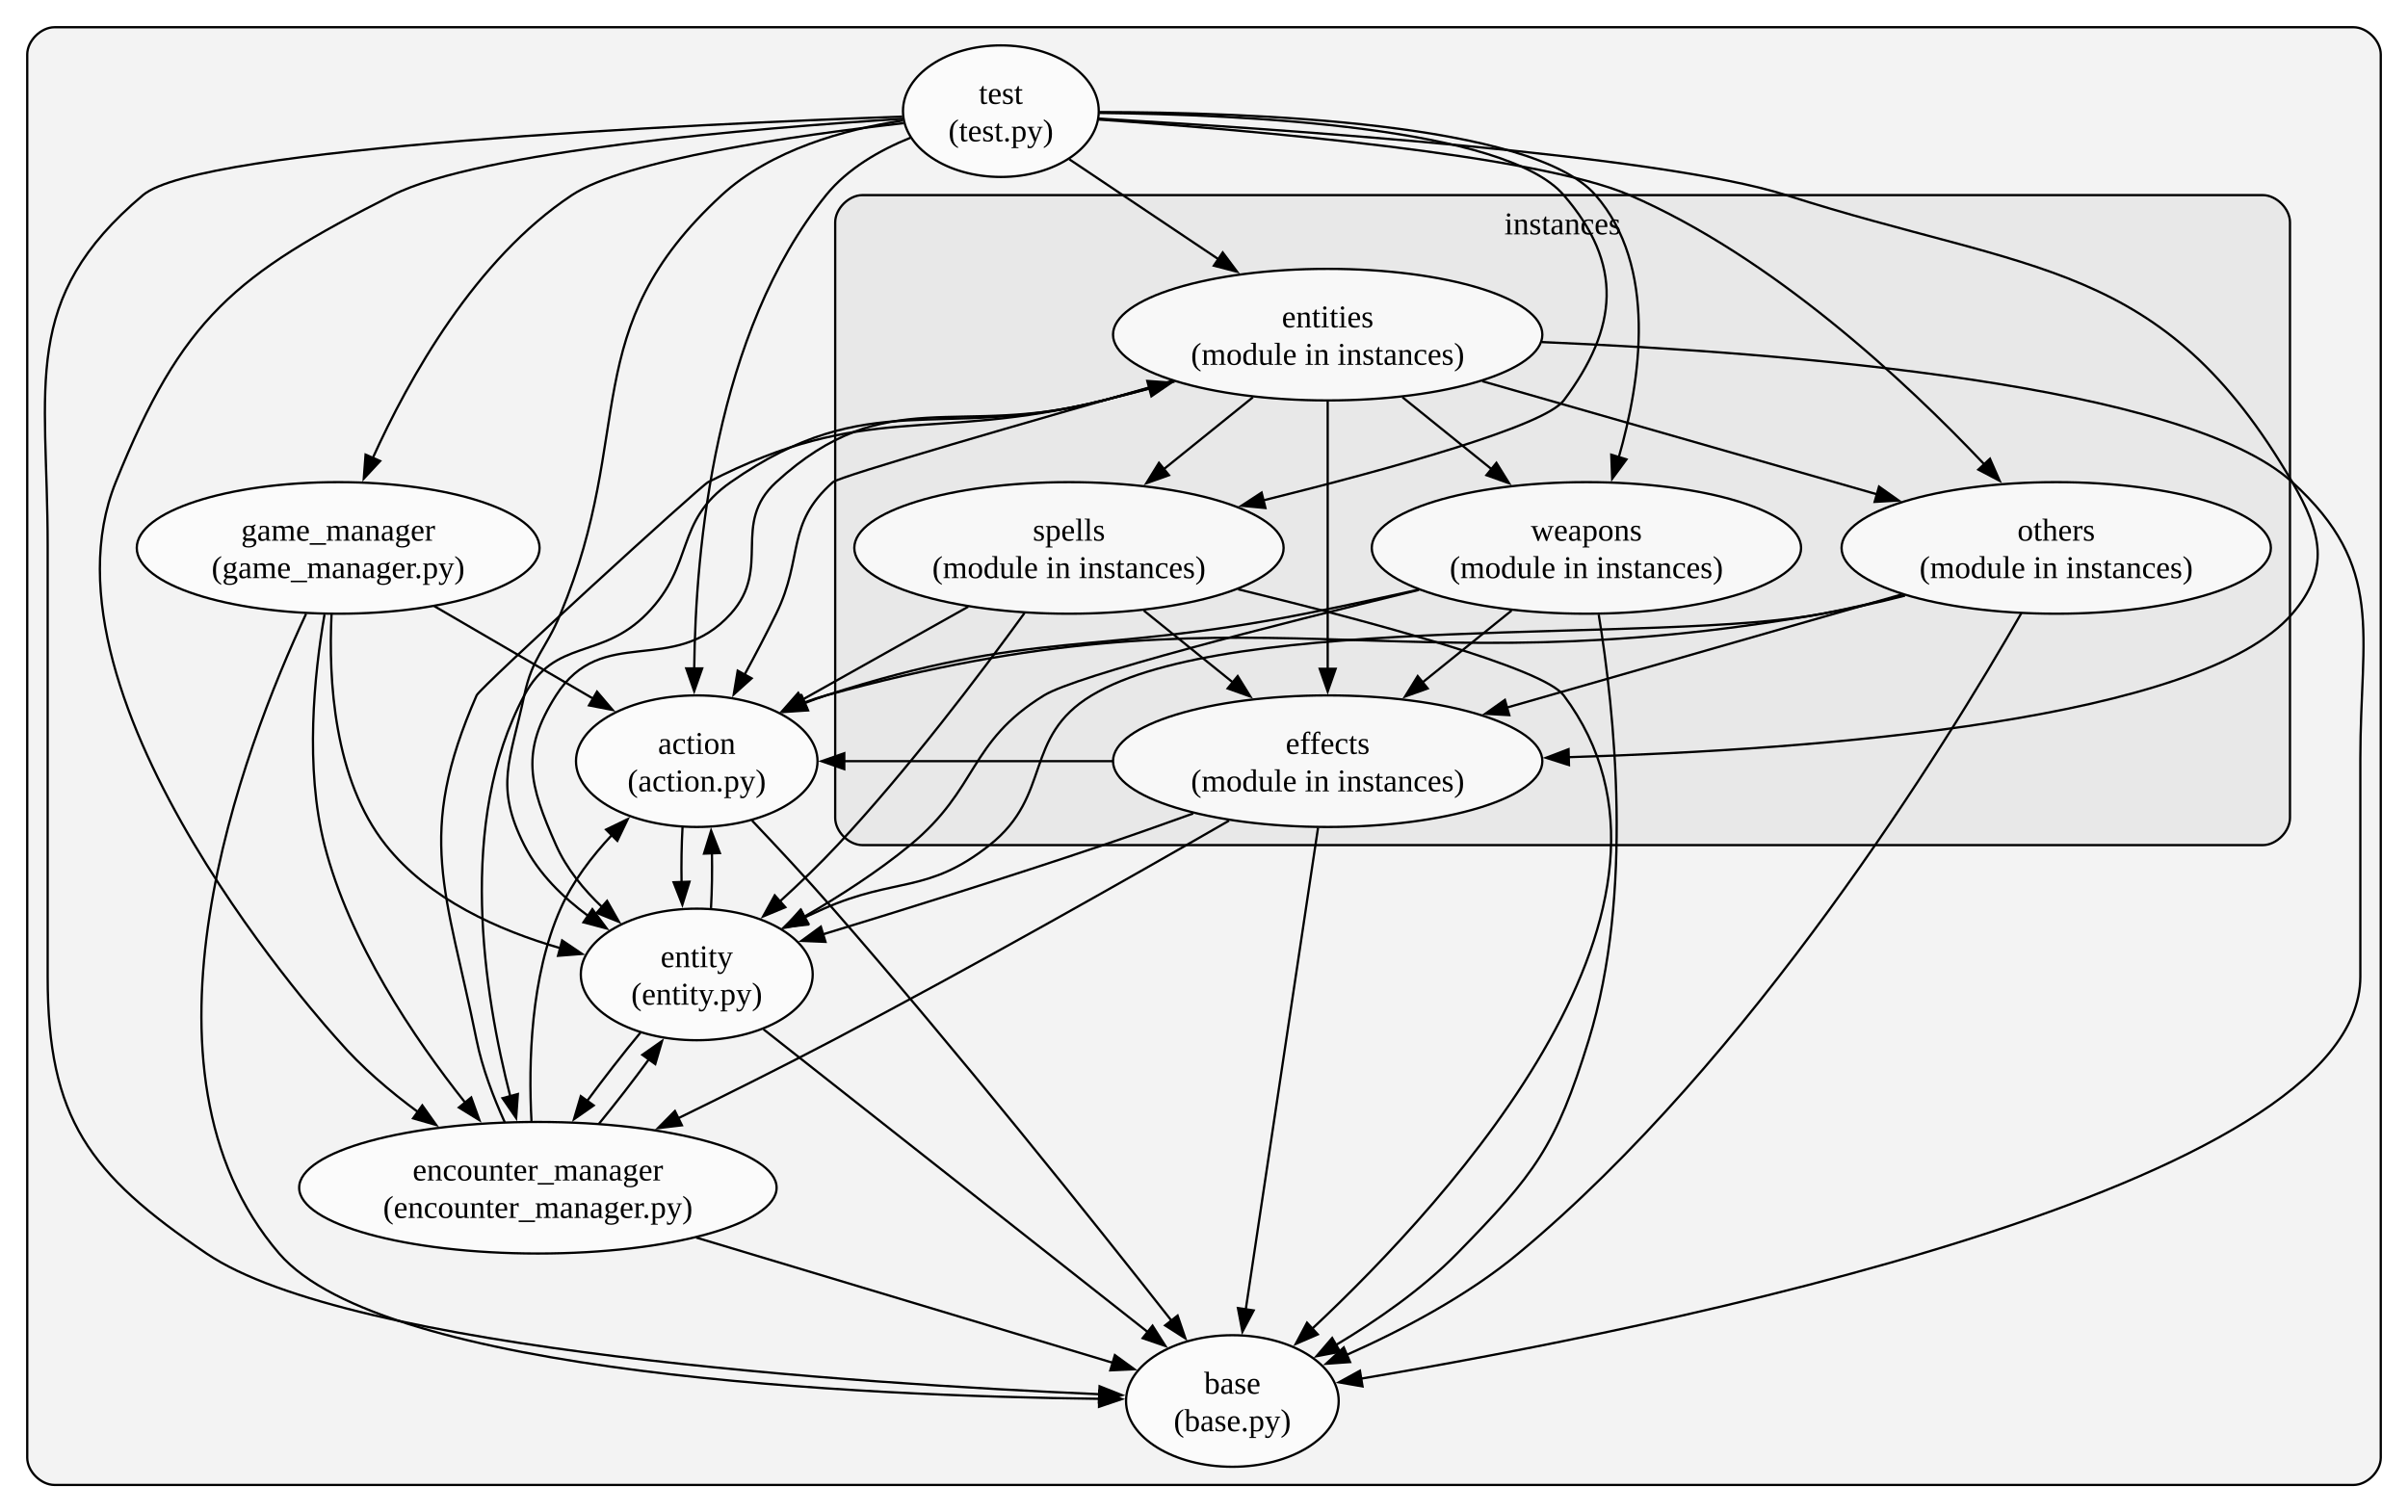
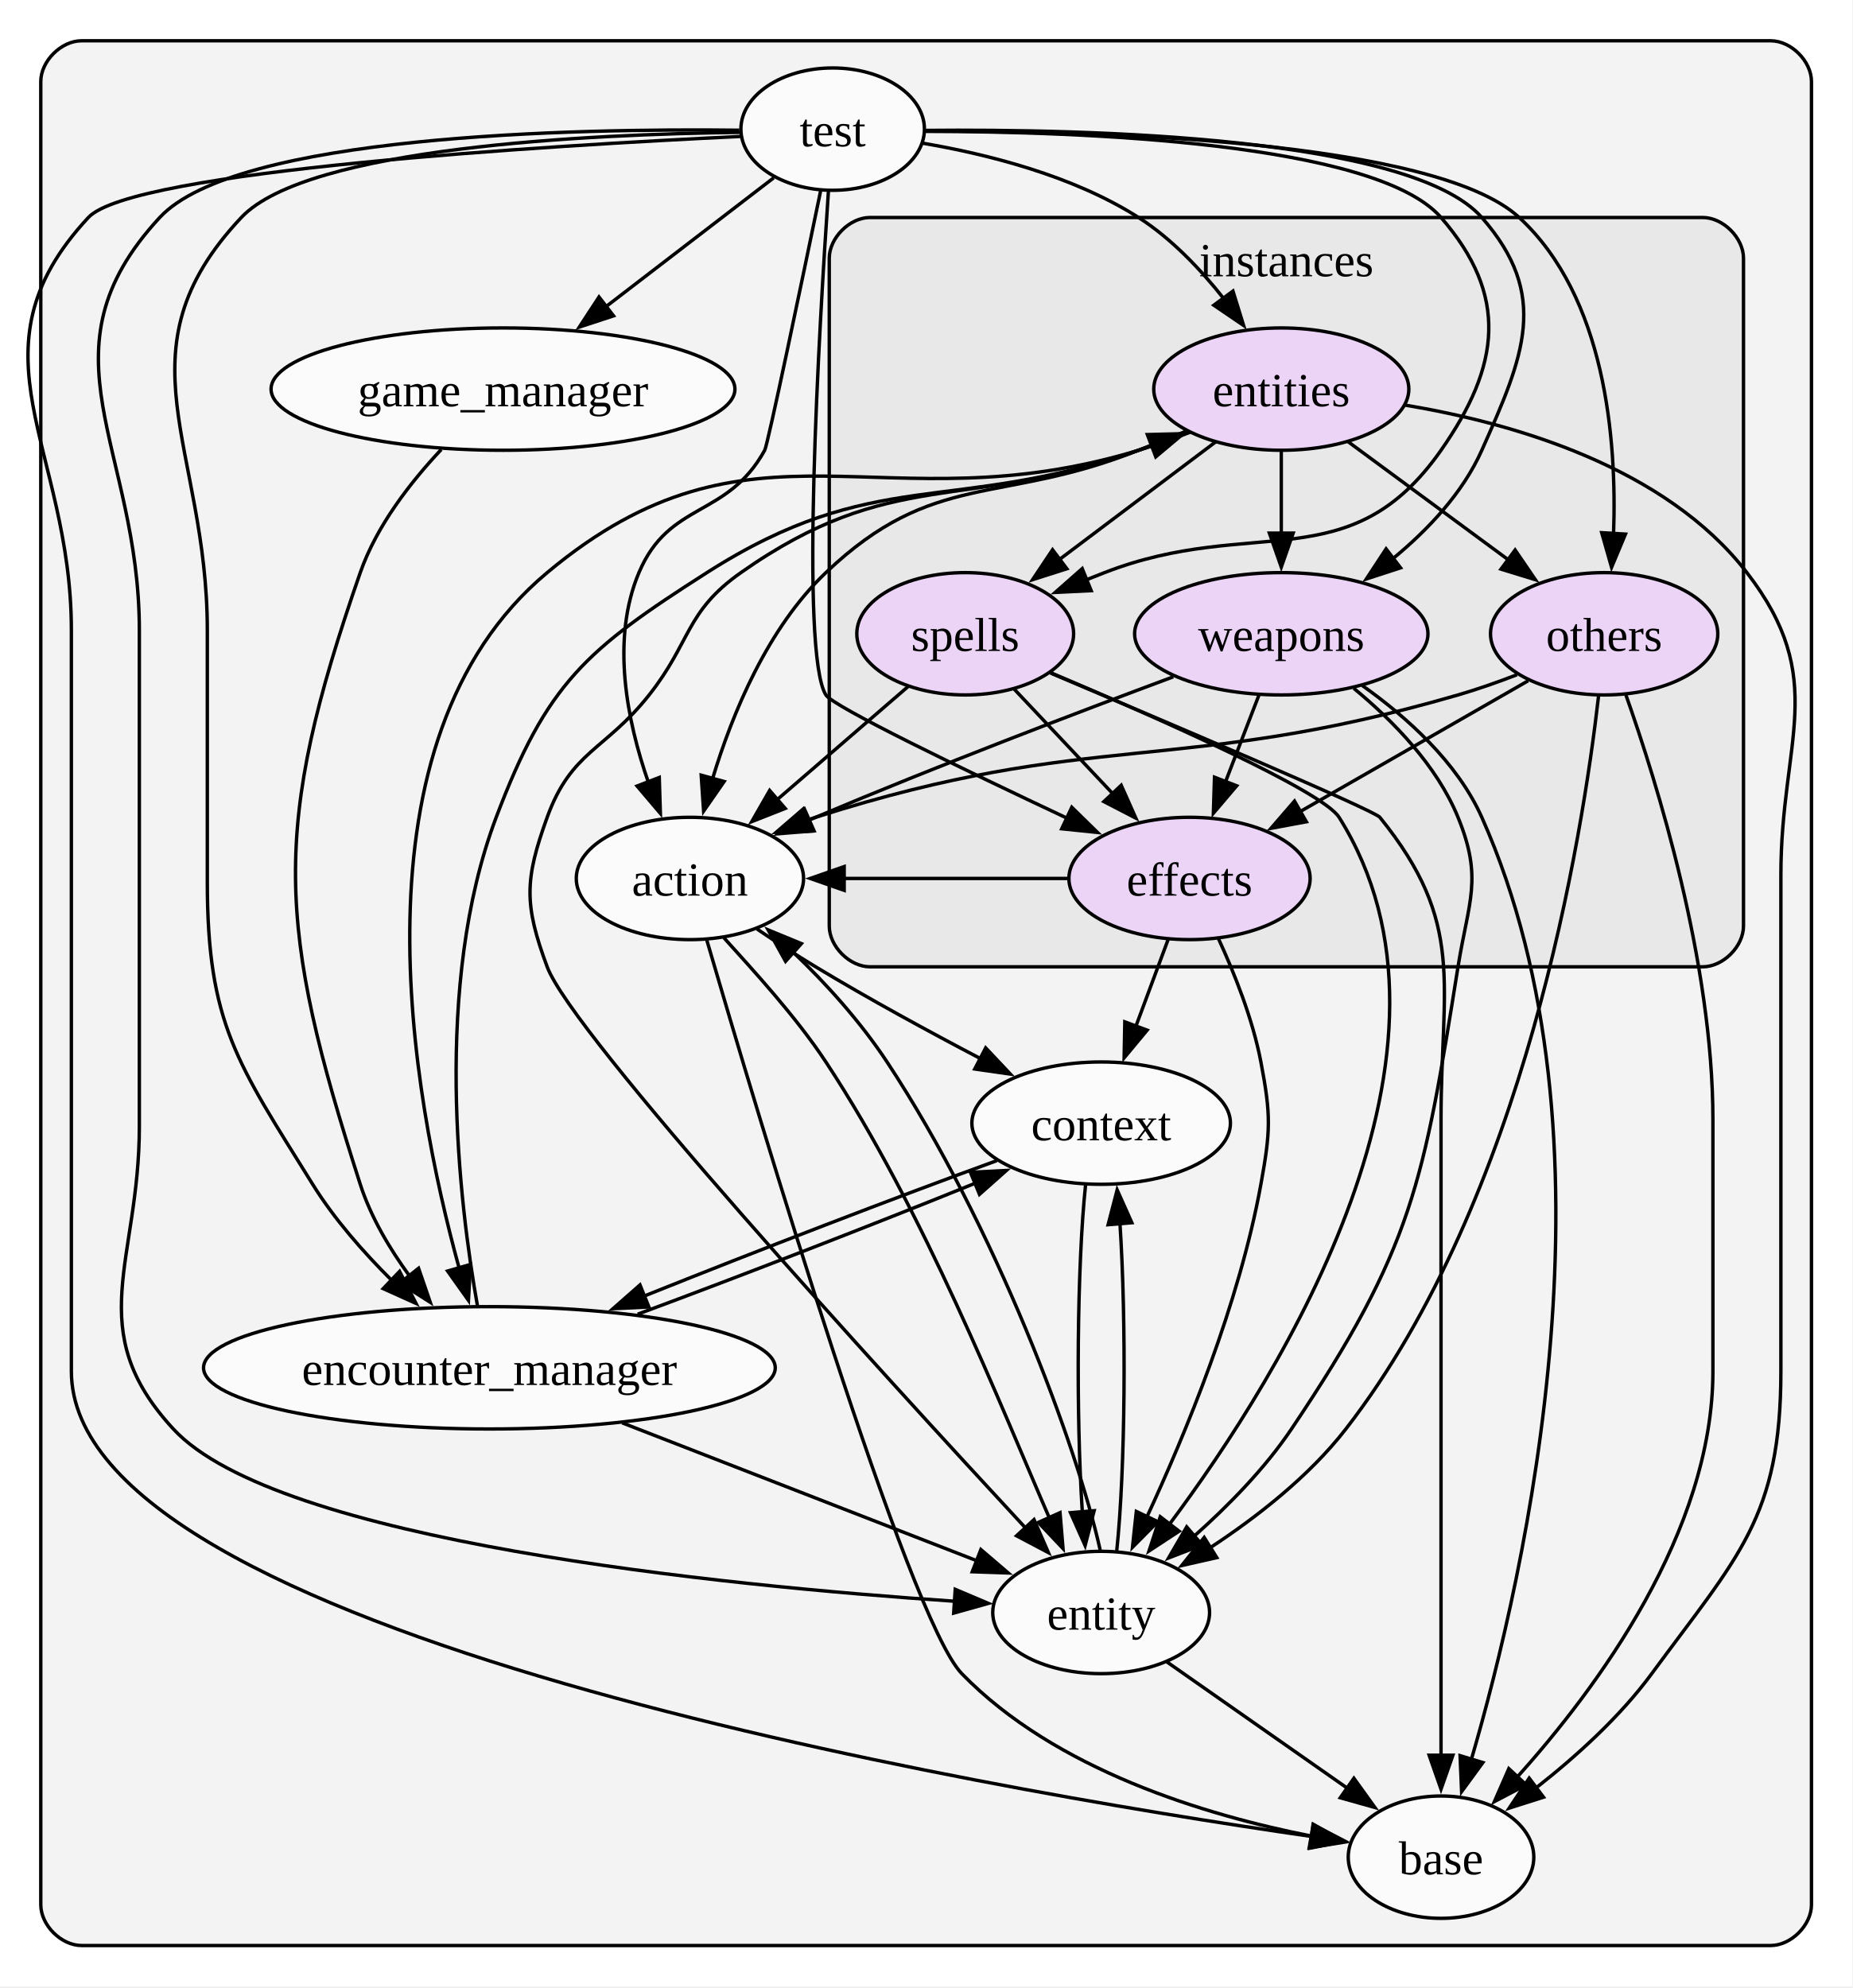
- <svg xmlns="http://www.w3.org/2000/svg" xmlns:xlink="http://www.w3.org/1999/xlink" width="1061pt" height="666pt" viewBox="0.00 0.00 1061.00 666.00">
-   <g id="graph0" class="graph" transform="scale(1 1) rotate(0) translate(4 662.38)">
-     <polygon fill="white" stroke="none" points="-4,4 -4,-662.38 1057,-662.38 1057,4 -4,4" />
+ <svg xmlns="http://www.w3.org/2000/svg" xmlns:xlink="http://www.w3.org/1999/xlink" width="545pt" height="585pt" viewBox="0.00 0.00 545.00 585.00">
+   <g id="graph0" class="graph" transform="scale(1 1) rotate(0) translate(4 580.5)">
+     <polygon fill="white" stroke="none" points="-4,4 -4,-580.5 541,-580.5 541,4 -4,4" />
    <g id="clust1" class="cluster">
-       <path fill="#808080" fill-opacity="0.094" stroke="black" d="M20,-8C20,-8 1033,-8 1033,-8 1039,-8 1045,-14 1045,-20 1045,-20 1045,-638.38 1045,-638.38 1045,-644.38 1039,-650.38 1033,-650.38 1033,-650.38 20,-650.38 20,-650.38 14,-650.38 8,-644.38 8,-638.38 8,-638.38 8,-20 8,-20 8,-14 14,-8 20,-8" />
+       <path fill="#808080" fill-opacity="0.094" stroke="black" d="M20,-8C20,-8 517,-8 517,-8 523,-8 529,-14 529,-20 529,-20 529,-556.5 529,-556.5 529,-562.5 523,-568.5 517,-568.5 517,-568.5 20,-568.5 20,-568.5 14,-568.5 8,-562.5 8,-556.5 8,-556.5 8,-20 8,-20 8,-14 14,-8 20,-8" />
    </g>
    <g id="clust2" class="cluster">
-       <path fill="#808080" fill-opacity="0.094" stroke="black" d="M376,-289.95C376,-289.95 993,-289.95 993,-289.95 999,-289.95 1005,-295.95 1005,-301.95 1005,-301.95 1005,-564.4 1005,-564.4 1005,-570.4 999,-576.4 993,-576.4 993,-576.4 376,-576.4 376,-576.4 370,-576.4 364,-570.4 364,-564.4 364,-564.4 364,-301.95 364,-301.95 364,-295.95 370,-289.95 376,-289.95" />
-       <text xml:space="preserve" text-anchor="middle" x="684.5" y="-559.1" font-family="Times New Roman,serif" font-size="14.00">instances</text>
+       <path fill="#808080" fill-opacity="0.094" stroke="black" d="M252,-296C252,-296 497,-296 497,-296 503,-296 509,-302 509,-308 509,-308 509,-504.5 509,-504.5 509,-510.5 503,-516.5 497,-516.5 497,-516.5 252,-516.5 252,-516.5 246,-516.5 240,-510.5 240,-504.5 240,-504.5 240,-308 240,-308 240,-302 246,-296 252,-296" />
+       <text xml:space="preserve" text-anchor="middle" x="374.5" y="-499.2" font-family="Times New Roman,serif" font-size="14.00">instances</text>
    </g>
    <g id="node1" class="node">
      <g id="a_node1">
        <a xlink:title="action&#10;action.py">
-           <ellipse fill="#ffffff" fill-opacity="0.698" stroke="black" cx="303" cy="-326.94" rx="53.21" ry="28.99" />
-           <text xml:space="preserve" text-anchor="middle" x="303" y="-330.14" font-family="Times New Roman,serif" font-size="14.00" fill="#000000">action</text>
-           <text xml:space="preserve" text-anchor="middle" x="303" y="-313.64" font-family="Times New Roman,serif" font-size="14.00" fill="#000000">(action.py)</text>
+           <ellipse fill="#ffffff" fill-opacity="0.698" stroke="black" cx="199" cy="-322" rx="33.44" ry="18" />
+           <text xml:space="preserve" text-anchor="middle" x="199" y="-316.95" font-family="Times New Roman,serif" font-size="14.00" fill="#000000">action</text>
        </a>
      </g>
    </g>
    <g id="node2" class="node">
      <g id="a_node2">
        <a xlink:title="base&#10;base.py">
-           <ellipse fill="#ffffff" fill-opacity="0.698" stroke="black" cx="539" cy="-44.99" rx="46.85" ry="28.99" />
-           <text xml:space="preserve" text-anchor="middle" x="539" y="-48.19" font-family="Times New Roman,serif" font-size="14.00" fill="#000000">base</text>
-           <text xml:space="preserve" text-anchor="middle" x="539" y="-31.69" font-family="Times New Roman,serif" font-size="14.00" fill="#000000">(base.py)</text>
+           <ellipse fill="#ffffff" fill-opacity="0.698" stroke="black" cx="420" cy="-34" rx="27.3" ry="18" />
+           <text xml:space="preserve" text-anchor="middle" x="420" y="-28.95" font-family="Times New Roman,serif" font-size="14.00" fill="#000000">base</text>
        </a>
      </g>
    </g>
    <g id="edge1" class="edge">
-       <path fill="none" stroke="#000000" d="M327.35,-300.78C338.42,-289.14 351.57,-275.02 363,-261.95 417.73,-199.36 478.31,-123.46 512.21,-80.34" />
-       <polygon fill="#000000" stroke="#000000" points="514.87,-82.62 518.29,-72.59 509.37,-78.3 514.87,-82.62" />
+       <path fill="none" stroke="#000000" d="M203.98,-303.8C218.92,-252.68 263.24,-104.22 279,-88 306.51,-59.69 350.61,-46.33 382.16,-40.15" />
+       <polygon fill="#000000" stroke="#000000" points="382.45,-43.65 391.67,-38.44 381.21,-36.76 382.45,-43.65" />
+     </g>
+     <g id="node3" class="node">
+       <g id="a_node3">
+         <a xlink:title="context&#10;context.py">
+           <ellipse fill="#ffffff" fill-opacity="0.698" stroke="black" cx="320" cy="-250" rx="38.04" ry="18" />
+           <text xml:space="preserve" text-anchor="middle" x="320" y="-244.95" font-family="Times New Roman,serif" font-size="14.00" fill="#000000">context</text>
+         </a>
+       </g>
+     </g>
+     <g id="edge2" class="edge">
+       <path fill="none" stroke="#000000" d="M218.73,-307.13C224.24,-303.4 230.29,-299.45 236,-296 251.65,-286.55 269.44,-276.88 284.61,-268.93" />
+       <polygon fill="#000000" stroke="#000000" points="286.02,-272.14 293.29,-264.43 282.8,-265.93 286.02,-272.14" />
+     </g>
+     <g id="node5" class="node">
+       <g id="a_node5">
+         <a xlink:title="entity&#10;entity.py">
+           <ellipse fill="#ffffff" fill-opacity="0.698" stroke="black" cx="320" cy="-106" rx="31.9" ry="18" />
+           <text xml:space="preserve" text-anchor="middle" x="320" y="-100.95" font-family="Times New Roman,serif" font-size="14.00" fill="#000000">entity</text>
+         </a>
+       </g>
+     </g>
+     <g id="edge3" class="edge">
+       <path fill="none" stroke="#000000" d="M209,-304.54C217.91,-294.64 230.16,-281.39 239,-268 267.94,-224.15 290.44,-166.74 304.83,-133.66" />
+       <polygon fill="#000000" stroke="#000000" points="307.9,-135.37 308.78,-124.81 301.51,-132.51 307.9,-135.37" />
    </g>
    <g id="node4" class="node">
      <g id="a_node4">
-         <a xlink:title="entity&#10;entity.py">
-           <ellipse fill="#ffffff" fill-opacity="0.698" stroke="black" cx="303" cy="-232.96" rx="51.09" ry="28.99" />
-           <text xml:space="preserve" text-anchor="middle" x="303" y="-236.16" font-family="Times New Roman,serif" font-size="14.00" fill="#000000">entity</text>
-           <text xml:space="preserve" text-anchor="middle" x="303" y="-219.66" font-family="Times New Roman,serif" font-size="14.00" fill="#000000">(entity.py)</text>
-         </a>
-       </g>
-     </g>
-     <g id="edge2" class="edge">
-       <path fill="none" stroke="#000000" d="M296.73,-297.84C296.3,-290.16 296.16,-281.68 296.31,-273.49" />
-       <polygon fill="#000000" stroke="#000000" points="299.8,-273.83 296.66,-263.71 292.8,-273.58 299.8,-273.83" />
-     </g>
-     <g id="node3" class="node">
-       <g id="a_node3">
        <a xlink:title="encounter_manager&#10;encounter_manager.py">
-           <ellipse fill="#ffffff" fill-opacity="0.698" stroke="black" cx="233" cy="-138.97" rx="105.18" ry="28.99" />
-           <text xml:space="preserve" text-anchor="middle" x="233" y="-142.17" font-family="Times New Roman,serif" font-size="14.00" fill="#000000">encounter_manager</text>
-           <text xml:space="preserve" text-anchor="middle" x="233" y="-125.67" font-family="Times New Roman,serif" font-size="14.00" fill="#000000">(encounter_manager.py)</text>
-         </a>
-       </g>
-     </g>
-     <g id="edge3" class="edge">
-       <path fill="none" stroke="#000000" d="M230.18,-168.39C228.81,-193.97 229.73,-232.04 243,-261.95 248.3,-273.9 256.8,-285.03 265.74,-294.55" />
-       <polygon fill="#000000" stroke="#000000" points="263.05,-296.8 272.59,-301.41 268,-291.86 263.05,-296.8" />
+           <ellipse fill="#ffffff" fill-opacity="0.698" stroke="black" cx="140" cy="-178" rx="84.11" ry="18" />
+           <text xml:space="preserve" text-anchor="middle" x="140" y="-172.95" font-family="Times New Roman,serif" font-size="14.00" fill="#000000">encounter_manager</text>
+         </a>
+       </g>
    </g>
    <g id="edge4" class="edge">
-       <path fill="none" stroke="#000000" d="M302.82,-116.99C358.69,-100.19 435.83,-77 486.54,-61.76" />
-       <polygon fill="#000000" stroke="#000000" points="487.23,-65.21 495.8,-58.98 485.22,-58.5 487.23,-65.21" />
+       <path fill="none" stroke="#000000" d="M289.31,-238.97C260.75,-228.61 218.03,-212.16 185.54,-199.11" />
+       <polygon fill="#000000" stroke="#000000" points="186.93,-195.9 176.35,-195.39 184.31,-202.39 186.93,-195.9" />
    </g>
    <g id="edge5" class="edge">
-       <path fill="none" stroke="#000000" d="M259.94,-167.2C267.25,-176.11 275.03,-186.16 281.97,-195.64" />
-       <polygon fill="#000000" stroke="#000000" points="279.04,-197.54 287.71,-203.63 284.72,-193.46 279.04,-197.54" />
+       <path fill="none" stroke="#000000" d="M315.42,-231.87C312.89,-207.99 312.57,-164.38 314.46,-135.54" />
+       <polygon fill="#000000" stroke="#000000" points="317.94,-135.95 315.28,-125.7 310.97,-135.37 317.94,-135.95" />
+     </g>
+     <g id="edge6" class="edge">
+       <path fill="none" stroke="#000000" d="M183.63,-193.78C214.08,-205.07 254.17,-220.63 283.05,-232.36" />
+       <polygon fill="#000000" stroke="#000000" points="281.54,-235.52 292.12,-236.07 284.2,-229.04 281.54,-235.52" />
+     </g>
+     <g id="edge7" class="edge">
+       <path fill="none" stroke="#000000" d="M179.06,-161.81C210.09,-149.74 253.17,-132.99 283.52,-121.19" />
+       <polygon fill="#000000" stroke="#000000" points="284.61,-124.52 292.66,-117.63 282.07,-117.99 284.61,-124.52" />
+     </g>
+     <g id="node9" class="node">
+       <g id="a_node9">
+         <a xlink:title="instances.entities&#10;module in instances">
+           <ellipse fill="#eeccfe" fill-opacity="0.698" stroke="black" cx="373" cy="-466" rx="37.53" ry="18" />
+           <text xml:space="preserve" text-anchor="middle" x="373" y="-460.95" font-family="Times New Roman,serif" font-size="14.00" fill="#000000">entities</text>
+         </a>
+       </g>
+     </g>
+     <g id="edge8" class="edge">
+       <path fill="none" stroke="#000000" d="M136.5,-196.16C131.12,-226.38 123.31,-290.59 142,-340 156.94,-379.5 168.4,-389.28 204,-412 253.45,-443.56 275.51,-428.97 331,-448 332.34,-448.46 333.7,-448.94 335.07,-449.43" />
+       <polygon fill="#000000" stroke="#000000" points="333.59,-452.62 344.18,-452.88 336.07,-446.07 333.59,-452.62" />
+     </g>
+     <g id="edge9" class="edge">
+       <path fill="none" stroke="#000000" d="M319.71,-124.39C312.93,-154.96 288.88,-219.7 257,-268 249.37,-279.57 239.18,-291.03 229.35,-300.32" />
+       <polygon fill="#000000" stroke="#000000" points="227.14,-297.61 222,-306.87 231.8,-302.83 227.14,-297.61" />
+     </g>
+     <g id="edge10" class="edge">
+       <path fill="none" stroke="#000000" d="M339.28,-91.5C354.37,-80.94 375.55,-66.12 392.43,-54.3" />
+       <polygon fill="#000000" stroke="#000000" points="394.36,-57.22 400.55,-48.62 390.35,-51.48 394.36,-57.22" />
+     </g>
+     <g id="edge11" class="edge">
+       <path fill="none" stroke="#000000" d="M324.59,-124.19C327.11,-148.1 327.43,-191.72 325.53,-220.53" />
+       <polygon fill="#000000" stroke="#000000" points="322.05,-220.11 324.71,-230.36 329.03,-220.69 322.05,-220.11" />
+     </g>
+     <g id="node6" class="node">
+       <g id="a_node6">
+         <a xlink:title="game_manager&#10;game_manager.py">
+           <ellipse fill="#ffffff" fill-opacity="0.698" stroke="black" cx="144" cy="-466" rx="68.24" ry="18" />
+           <text xml:space="preserve" text-anchor="middle" x="144" y="-460.95" font-family="Times New Roman,serif" font-size="14.00" fill="#000000">game_manager</text>
+         </a>
+       </g>
+     </g>
+     <g id="edge12" class="edge">
+       <path fill="none" stroke="#000000" d="M125.83,-448.22C116.79,-438.61 106.79,-425.75 102,-412 75.69,-336.45 77.52,-308.16 102,-232 105.09,-222.39 110.63,-213.05 116.55,-204.96" />
+       <polygon fill="#000000" stroke="#000000" points="119.16,-207.29 122.6,-197.27 113.66,-202.96 119.16,-207.29" />
+     </g>
+     <g id="node7" class="node">
+       <g id="a_node7">
+         <a xlink:title="test&#10;test.py">
+           <ellipse fill="#ffffff" fill-opacity="0.698" stroke="black" cx="241" cy="-542.5" rx="27" ry="18" />
+           <text xml:space="preserve" text-anchor="middle" x="241" y="-537.45" font-family="Times New Roman,serif" font-size="14.00" fill="#000000">test</text>
+         </a>
+       </g>
+     </g>
+     <g id="edge35" class="edge">
+       <path fill="none" stroke="#000000" d="M237.45,-524.3C231.96,-497.76 221.93,-449.68 221,-448 209.9,-427.92 192.93,-433.14 184,-412 175.71,-392.37 180.46,-368.48 186.74,-350.39" />
+       <polygon fill="#000000" stroke="#000000" points="189.98,-351.72 190.31,-341.13 183.45,-349.2 189.98,-351.72" />
+     </g>
+     <g id="edge36" class="edge">
+       <path fill="none" stroke="#000000" d="M213.93,-540.35C158.23,-537.7 34.87,-530.34 22,-516.5 -14.81,-476.92 17,-449.05 17,-395 17,-395 17,-395 17,-177 17,-100.02 281.85,-54.53 382.13,-40.06" />
+       <polygon fill="#000000" stroke="#000000" points="382.34,-43.57 391.75,-38.7 381.36,-36.64 382.34,-43.57" />
+     </g>
+     <g id="edge37" class="edge">
+       <path fill="none" stroke="#000000" d="M213.8,-541.55C169.94,-541.02 86.5,-537.22 67,-516.5 29.87,-477.04 57,-449.18 57,-395 57,-395 57,-395 57,-321 57,-279.11 65.91,-267.59 88,-232 94.32,-221.81 102.91,-212.03 111.29,-203.71" />
+       <polygon fill="#000000" stroke="#000000" points="113.57,-206.38 118.41,-196.95 108.75,-201.3 113.57,-206.38" />
+     </g>
+     <g id="edge38" class="edge">
+       <path fill="none" stroke="#000000" d="M213.54,-542.18C164.64,-542.74 65.49,-540.77 43,-516.5 6.25,-476.84 37,-449.07 37,-395 37,-395 37,-395 37,-249 37,-209.2 20,-189.25 47,-160 77.49,-126.97 208.09,-113.95 277.01,-109.3" />
+       <polygon fill="#000000" stroke="#000000" points="277.06,-112.81 286.81,-108.68 276.61,-105.82 277.06,-112.81" />
+     </g>
+     <g id="edge39" class="edge">
+       <path fill="none" stroke="#000000" d="M223.66,-528.18C209.99,-517.68 190.6,-502.79 174.38,-490.33" />
+       <polygon fill="#000000" stroke="#000000" points="176.52,-487.56 166.45,-484.25 172.25,-493.11 176.52,-487.56" />
    </g>
    <g id="node8" class="node">
      <g id="a_node8">
-         <a xlink:title="instances.entities&#10;module in instances">
-           <ellipse fill="#ffffff" fill-opacity="0.698" stroke="black" cx="581" cy="-514.91" rx="94.58" ry="28.99" />
-           <text xml:space="preserve" text-anchor="middle" x="581" y="-518.11" font-family="Times New Roman,serif" font-size="14.00" fill="#000000">entities</text>
-           <text xml:space="preserve" text-anchor="middle" x="581" y="-501.61" font-family="Times New Roman,serif" font-size="14.00" fill="#000000">(module in instances)</text>
-         </a>
-       </g>
-     </g>
-     <g id="edge6" class="edge">
-       <path fill="none" stroke="#000000" d="M218.38,-167.86C213.41,-178.81 208.49,-191.67 206,-203.97 192.61,-270.16 178.88,-294.07 206,-355.93 207.55,-359.46 304.57,-448.15 308,-449.91 378.25,-485.98 405.29,-467.16 482,-485.91 488.72,-487.56 495.67,-489.34 502.63,-491.19" />
-       <polygon fill="#000000" stroke="#000000" points="501.51,-494.51 512.08,-493.74 503.33,-487.76 501.51,-494.51" />
-     </g>
-     <g id="edge7" class="edge">
-       <path fill="none" stroke="#000000" d="M309.28,-262.2C309.71,-269.89 309.84,-278.37 309.69,-286.56" />
-       <polygon fill="#000000" stroke="#000000" points="306.2,-286.21 309.33,-296.33 313.19,-286.46 306.2,-286.21" />
-     </g>
-     <g id="edge8" class="edge">
-       <path fill="none" stroke="#000000" d="M332.41,-208.78C375.27,-175.01 454.88,-112.28 501.77,-75.33" />
-       <polygon fill="#000000" stroke="#000000" points="503.82,-78.17 509.5,-69.23 499.48,-72.67 503.82,-78.17" />
-     </g>
-     <g id="edge9" class="edge">
-       <path fill="none" stroke="#000000" d="M278.18,-207.31C270.47,-198.02 262.07,-187.24 254.59,-177.06" />
-       <polygon fill="#000000" stroke="#000000" points="257.59,-175.24 248.9,-169.17 251.91,-179.33 257.59,-175.24" />
-     </g>
-     <g id="node5" class="node">
-       <g id="a_node5">
-         <a xlink:title="game_manager&#10;game_manager.py">
-           <ellipse fill="#ffffff" fill-opacity="0.698" stroke="black" cx="145" cy="-420.92" rx="88.74" ry="28.99" />
-           <text xml:space="preserve" text-anchor="middle" x="145" y="-424.12" font-family="Times New Roman,serif" font-size="14.00" fill="#000000">game_manager</text>
-           <text xml:space="preserve" text-anchor="middle" x="145" y="-407.62" font-family="Times New Roman,serif" font-size="14.00" fill="#000000">(game_manager.py)</text>
-         </a>
-       </g>
-     </g>
-     <g id="edge10" class="edge">
-       <path fill="none" stroke="#000000" d="M187.34,-395.27C208.98,-382.67 235.34,-367.33 257.42,-354.47" />
-       <polygon fill="#000000" stroke="#000000" points="259.05,-357.58 265.93,-349.52 255.52,-351.53 259.05,-357.58" />
-     </g>
-     <g id="edge11" class="edge">
-       <path fill="none" stroke="#000000" d="M130.87,-391.89C102.98,-332.14 49.32,-191.08 119,-109.98 164.92,-56.53 376.3,-47.22 480.54,-45.94" />
-       <polygon fill="#000000" stroke="#000000" points="480.32,-49.44 490.28,-45.84 480.25,-42.44 480.32,-49.44" />
-     </g>
-     <g id="edge12" class="edge">
-       <path fill="none" stroke="#000000" d="M138.98,-391.55C134.41,-364.89 130.28,-324.09 139,-289.95 149.95,-247.1 178.3,-205.03 201.02,-176.4" />
-       <polygon fill="#000000" stroke="#000000" points="203.63,-178.74 207.22,-168.77 198.2,-174.33 203.63,-178.74" />
-     </g>
-     <g id="edge13" class="edge">
-       <path fill="none" stroke="#000000" d="M142.08,-391.68C140.69,-363.01 143.03,-318.85 166,-289.95 184.91,-266.15 215.6,-252.39 243.14,-244.47" />
-       <polygon fill="#000000" stroke="#000000" points="243.68,-247.95 252.45,-242.01 241.88,-241.19 243.68,-247.95" />
-     </g>
-     <g id="node6" class="node">
-       <g id="a_node6">
-         <a xlink:title="test&#10;test.py">
-           <ellipse fill="#ffffff" fill-opacity="0.698" stroke="black" cx="437" cy="-613.39" rx="43.13" ry="28.99" />
-           <text xml:space="preserve" text-anchor="middle" x="437" y="-616.59" font-family="Times New Roman,serif" font-size="14.00" fill="#000000">test</text>
-           <text xml:space="preserve" text-anchor="middle" x="437" y="-600.09" font-family="Times New Roman,serif" font-size="14.00" fill="#000000">(test.py)</text>
-         </a>
-       </g>
-     </g>
-     <g id="edge38" class="edge">
-       <path fill="none" stroke="#000000" d="M397.2,-601.7C383.6,-596.2 369.46,-588.1 360,-576.4 311,-515.75 302.45,-420.91 301.88,-367.66" />
-       <polygon fill="#000000" stroke="#000000" points="305.38,-367.83 301.87,-357.83 298.38,-367.84 305.38,-367.83" />
-     </g>
-     <g id="edge39" class="edge">
-       <path fill="none" stroke="#000000" d="M393.56,-611C299.66,-607.61 84.14,-597.58 59,-576.4 4.59,-530.56 17,-493.07 17,-421.92 17,-421.92 17,-421.92 17,-231.96 17,-169.45 35.25,-145.03 87,-109.98 150.08,-67.27 373.32,-52.62 480.6,-47.97" />
-       <polygon fill="#000000" stroke="#000000" points="480.49,-51.48 490.34,-47.57 480.2,-44.49 480.49,-51.48" />
+         <a xlink:title="instances.effects&#10;module in instances">
+           <ellipse fill="#eeccfe" fill-opacity="0.698" stroke="black" cx="346" cy="-322" rx="35.49" ry="18" />
+           <text xml:space="preserve" text-anchor="middle" x="346" y="-316.95" font-family="Times New Roman,serif" font-size="14.00" fill="#000000">effects</text>
+         </a>
+       </g>
    </g>
    <g id="edge40" class="edge">
-       <path fill="none" stroke="#000000" d="M393.67,-610.03C328.14,-605.88 207.38,-595.82 169,-576.4 99.31,-541.13 76.24,-522.34 47,-449.91 7.97,-353.23 144.89,-204.09 145,-203.97 155.12,-192.22 167.8,-181.43 180.35,-172.19" />
-       <polygon fill="#000000" stroke="#000000" points="182.07,-175.26 188.2,-166.62 178.02,-169.55 182.07,-175.26" />
+       <path fill="none" stroke="#000000" d="M239.75,-524.16C237.02,-484.25 231.35,-388.33 239,-376 241.11,-372.59 279.77,-353.94 310.02,-339.71" />
+       <polygon fill="#000000" stroke="#000000" points="311.36,-342.95 318.93,-335.54 308.39,-336.62 311.36,-342.95" />
    </g>
    <g id="edge41" class="edge">
-       <path fill="none" stroke="#000000" d="M393.89,-609.28C367.88,-605.3 335.69,-596.36 314,-576.4 249.37,-516.9 276.63,-473.09 243,-391.93 236.3,-375.76 230.63,-373.06 227,-355.93 220.91,-327.24 213.77,-316.12 227,-289.95 233.36,-277.37 244.02,-266.92 255.38,-258.59" />
-       <polygon fill="#000000" stroke="#000000" points="257,-261.72 263.32,-253.22 253.08,-255.93 257,-261.72" />
-     </g>
-     <g id="edge42" class="edge">
-       <path fill="none" stroke="#000000" d="M394.07,-608.1C345.91,-602.62 271.45,-591.95 248,-576.4 205.58,-548.27 176.3,-496.07 160.09,-460.19" />
-       <polygon fill="#000000" stroke="#000000" points="163.49,-459.23 156.28,-451.47 157.08,-462.03 163.49,-459.23" />
-     </g>
-     <g id="node7" class="node">
-       <g id="a_node7">
-         <a xlink:title="instances.effects&#10;module in instances">
-           <ellipse fill="#ffffff" fill-opacity="0.698" stroke="black" cx="581" cy="-326.94" rx="94.58" ry="28.99" />
-           <text xml:space="preserve" text-anchor="middle" x="581" y="-330.14" font-family="Times New Roman,serif" font-size="14.00" fill="#000000">effects</text>
-           <text xml:space="preserve" text-anchor="middle" x="581" y="-313.64" font-family="Times New Roman,serif" font-size="14.00" fill="#000000">(module in instances)</text>
-         </a>
-       </g>
-     </g>
-     <g id="edge43" class="edge">
-       <path fill="none" stroke="#000000" d="M480.09,-610.11C559.9,-605.54 727.64,-594.12 783,-576.4 891.52,-541.66 948.65,-548.37 1006,-449.91 1018.97,-427.65 1022.81,-411.46 1006,-391.93 965.65,-345.05 799.28,-332.05 687.07,-328.71" />
-       <polygon fill="#000000" stroke="#000000" points="687.31,-325.22 677.22,-328.44 687.12,-332.22 687.31,-325.22" />
-     </g>
-     <g id="edge44" class="edge">
-       <path fill="none" stroke="#000000" d="M467.19,-592.16C486.22,-579.41 511.23,-562.65 532.95,-548.1" />
-       <polygon fill="#000000" stroke="#000000" points="534.74,-551.12 541.09,-542.64 530.84,-545.3 534.74,-551.12" />
-     </g>
-     <g id="node9" class="node">
-       <g id="a_node9">
-         <a xlink:title="instances.others&#10;module in instances">
-           <ellipse fill="#ffffff" fill-opacity="0.698" stroke="black" cx="902" cy="-420.92" rx="94.58" ry="28.99" />
-           <text xml:space="preserve" text-anchor="middle" x="902" y="-424.12" font-family="Times New Roman,serif" font-size="14.00" fill="#000000">others</text>
-           <text xml:space="preserve" text-anchor="middle" x="902" y="-407.62" font-family="Times New Roman,serif" font-size="14.00" fill="#000000">(module in instances)</text>
-         </a>
-       </g>
-     </g>
-     <g id="edge45" class="edge">
-       <path fill="none" stroke="#000000" d="M480.15,-609.69C547.19,-605.02 672.95,-594.17 714,-576.4 776.99,-549.13 835.75,-494.25 870.28,-457.79" />
-       <polygon fill="#000000" stroke="#000000" points="872.81,-460.21 877.07,-450.51 867.69,-455.43 872.81,-460.21" />
+       <path fill="none" stroke="#000000" d="M267.51,-538.36C286.39,-535.15 311.74,-528.82 331,-516.5 340.62,-510.35 349.21,-501.31 356.07,-492.63" />
+       <polygon fill="#000000" stroke="#000000" points="358.78,-494.85 361.91,-484.73 353.15,-490.69 358.78,-494.85" />
    </g>
    <g id="node10" class="node">
      <g id="a_node10">
-         <a xlink:title="instances.spells&#10;module in instances">
-           <ellipse fill="#ffffff" fill-opacity="0.698" stroke="black" cx="467" cy="-420.92" rx="94.58" ry="28.99" />
-           <text xml:space="preserve" text-anchor="middle" x="467" y="-424.12" font-family="Times New Roman,serif" font-size="14.00" fill="#000000">spells</text>
-           <text xml:space="preserve" text-anchor="middle" x="467" y="-407.62" font-family="Times New Roman,serif" font-size="14.00" fill="#000000">(module in instances)</text>
-         </a>
-       </g>
-     </g>
-     <g id="edge46" class="edge">
-       <path fill="none" stroke="#000000" d="M480.43,-612.61C544.36,-611.91 659.06,-606.38 685,-576.4 711.31,-545.99 709.1,-518.11 685,-485.91 676.57,-474.66 609.93,-456.1 552.52,-441.85" />
-       <polygon fill="#000000" stroke="#000000" points="553.57,-438.51 543.02,-439.52 551.89,-445.3 553.57,-438.51" />
+         <a xlink:title="instances.others&#10;module in instances">
+           <ellipse fill="#eeccfe" fill-opacity="0.698" stroke="black" cx="468" cy="-394" rx="33.44" ry="18" />
+           <text xml:space="preserve" text-anchor="middle" x="468" y="-388.95" font-family="Times New Roman,serif" font-size="14.00" fill="#000000">others</text>
+         </a>
+       </g>
+     </g>
+     <g id="edge42" class="edge">
+       <path fill="none" stroke="#000000" d="M268.27,-541.91C317.44,-542.05 418.14,-539.45 443,-516.5 468.36,-493.09 471.77,-451.36 470.77,-423.44" />
+       <polygon fill="#000000" stroke="#000000" points="474.27,-423.33 470.18,-413.56 467.28,-423.75 474.27,-423.33" />
    </g>
    <g id="node11" class="node">
      <g id="a_node11">
+         <a xlink:title="instances.spells&#10;module in instances">
+           <ellipse fill="#eeccfe" fill-opacity="0.698" stroke="black" cx="280" cy="-394" rx="31.9" ry="18" />
+           <text xml:space="preserve" text-anchor="middle" x="280" y="-388.95" font-family="Times New Roman,serif" font-size="14.00" fill="#000000">spells</text>
+         </a>
+       </g>
+     </g>
+     <g id="edge43" class="edge">
+       <path fill="none" stroke="#000000" d="M268.44,-541.85C313.64,-541.79 400.69,-538.69 420,-516.5 439.98,-493.53 437.47,-472.94 420,-448 393.14,-409.65 364.63,-428.97 321,-412 319.22,-411.31 317.41,-410.59 315.57,-409.86" />
+       <polygon fill="#000000" stroke="#000000" points="317.07,-406.69 306.48,-406.17 314.43,-413.18 317.07,-406.69" />
+     </g>
+     <g id="node12" class="node">
+       <g id="a_node12">
        <a xlink:title="instances.weapons&#10;module in instances">
-           <ellipse fill="#ffffff" fill-opacity="0.698" stroke="black" cx="695" cy="-420.92" rx="94.58" ry="28.99" />
-           <text xml:space="preserve" text-anchor="middle" x="695" y="-424.12" font-family="Times New Roman,serif" font-size="14.00" fill="#000000">weapons</text>
-           <text xml:space="preserve" text-anchor="middle" x="695" y="-407.62" font-family="Times New Roman,serif" font-size="14.00" fill="#000000">(module in instances)</text>
-         </a>
-       </g>
-     </g>
-     <g id="edge47" class="edge">
-       <path fill="none" stroke="#000000" d="M480.38,-613C547.36,-612.92 671.16,-608.32 699,-576.4 726.29,-545.11 719.12,-495.2 709.19,-460.62" />
-       <polygon fill="#000000" stroke="#000000" points="712.64,-459.94 706.35,-451.41 705.95,-462 712.64,-459.94" />
+           <ellipse fill="#eeccfe" fill-opacity="0.698" stroke="black" cx="373" cy="-394" rx="43.16" ry="18" />
+           <text xml:space="preserve" text-anchor="middle" x="373" y="-388.95" font-family="Times New Roman,serif" font-size="14.00" fill="#000000">weapons</text>
+         </a>
+       </g>
+     </g>
+     <g id="edge44" class="edge">
+       <path fill="none" stroke="#000000" d="M268.36,-542.13C315.98,-542.58 411.04,-540.38 432,-516.5 452.08,-493.62 444.4,-475.81 432,-448 426.41,-435.45 416.21,-424.64 405.85,-416.11" />
+       <polygon fill="#000000" stroke="#000000" points="408.09,-413.41 398.02,-410.13 403.84,-418.98 408.09,-413.41" />
+     </g>
+     <g id="edge13" class="edge">
+       <path fill="none" stroke="#000000" d="M310.21,-322C288.26,-322 266.31,-322 244.36,-322" />
+       <polygon fill="#000000" stroke="#000000" points="244.39,-318.5 234.39,-322 244.39,-325.5 244.39,-318.5" />
    </g>
    <g id="edge14" class="edge">
-       <path fill="none" stroke="#000000" d="M486.28,-326.94C446.82,-326.94 407.35,-326.94 367.89,-326.94" />
-       <polygon fill="#000000" stroke="#000000" points="368,-323.44 358,-326.94 368,-330.44 368,-323.44" />
+       <path fill="none" stroke="#000000" d="M339.71,-304.05C336.86,-296.4 333.43,-287.16 330.24,-278.56" />
+       <polygon fill="#000000" stroke="#000000" points="333.53,-277.36 326.76,-269.21 326.96,-279.8 333.53,-277.36" />
    </g>
    <g id="edge15" class="edge">
-       <path fill="none" stroke="#000000" d="M576.74,-297.56C569.19,-247.23 553.45,-142.28 544.87,-85.13" />
-       <polygon fill="#000000" stroke="#000000" points="548.38,-84.9 543.43,-75.53 541.45,-85.94 548.38,-84.9" />
+       <path fill="none" stroke="#000000" d="M354.5,-304.31C359.21,-294.11 364.59,-280.64 367,-268 370,-252.28 369.86,-247.74 367,-232 360.61,-196.83 344.87,-158.68 333.36,-133.9" />
+       <polygon fill="#000000" stroke="#000000" points="336.67,-132.73 329.22,-125.2 330.35,-135.73 336.67,-132.73" />
    </g>
    <g id="edge16" class="edge">
-       <path fill="none" stroke="#000000" d="M537.53,-300.73C493.79,-275.57 424.24,-236.14 363,-203.97 340.89,-192.35 316.38,-180.12 294.65,-169.5" />
-       <polygon fill="#000000" stroke="#000000" points="296.45,-166.48 285.92,-165.24 293.38,-172.77 296.45,-166.48" />
+       <path fill="none" stroke="#000000" d="M345,-453.62C340.33,-451.73 335.53,-449.8 331,-448 290.2,-431.76 270.8,-442.27 239,-412 221.85,-395.67 211.5,-370.64 205.64,-351.28" />
+       <polygon fill="#000000" stroke="#000000" points="209.07,-350.53 203.03,-341.82 202.32,-352.39 209.07,-350.53" />
    </g>
    <g id="edge17" class="edge">
-       <path fill="none" stroke="#000000" d="M521.74,-303.9C508.69,-299.18 494.91,-294.31 482,-289.95 440.77,-276.01 393.79,-261.36 358.31,-250.55" />
-       <polygon fill="#000000" stroke="#000000" points="359.72,-247.32 349.13,-247.76 357.68,-254.01 359.72,-247.32" />
+       <path fill="none" stroke="#000000" d="M409.5,-461.28C441.31,-455.97 486.02,-443.1 510,-412 534.3,-380.48 520,-362.8 520,-323 520,-323 520,-323 520,-177 520,-133.99 507.46,-122.66 482,-88 472.61,-75.21 459.56,-63.47 447.86,-54.3" />
+       <polygon fill="#000000" stroke="#000000" points="450.16,-51.65 440.06,-48.44 445.95,-57.25 450.16,-51.65" />
    </g>
    <g id="edge18" class="edge">
-       <path fill="none" stroke="#000000" d="M512.38,-494.51C449.58,-476.64 365.94,-452.52 363,-449.91 341.99,-431.31 350.3,-417.15 338,-391.93 333.69,-383.1 328.78,-373.74 324.02,-364.98" />
-       <polygon fill="#000000" stroke="#000000" points="327.17,-363.45 319.29,-356.37 321.04,-366.82 327.17,-363.45" />
+       <path fill="none" stroke="#000000" d="M346.15,-453.3C341.17,-451.37 335.97,-449.51 331,-448 255.42,-425.09 217.61,-462.63 157,-412 97.78,-362.53 117.19,-257.91 131.07,-207.43" />
+       <polygon fill="#000000" stroke="#000000" points="134.43,-208.42 133.84,-197.84 127.7,-206.48 134.43,-208.42" />
    </g>
    <g id="edge19" class="edge">
-       <path fill="none" stroke="#000000" d="M675.34,-511.63C785.58,-506.98 958.94,-492.85 1006,-449.91 1047.24,-412.29 1036,-383.77 1036,-327.94 1036,-327.94 1036,-327.94 1036,-231.96 1036,-138.84 726.1,-76.82 595.72,-54.85" />
-       <polygon fill="#000000" stroke="#000000" points="596.35,-51.41 585.92,-53.22 595.21,-58.32 596.35,-51.41" />
+       <path fill="none" stroke="#000000" d="M345.57,-453.5C340.74,-451.59 335.74,-449.69 331,-448 279.74,-429.78 258.5,-443.3 214,-412 197.64,-400.5 199.41,-391.69 187,-376 174.08,-359.66 164.09,-359.58 157,-340 150.34,-321.61 150.19,-314.33 157,-296 164.36,-276.21 255.02,-176.97 297.86,-130.75" />
+       <polygon fill="#000000" stroke="#000000" points="300.24,-133.33 304.48,-123.62 295.11,-128.57 300.24,-133.33" />
    </g>
    <g id="edge20" class="edge">
-       <path fill="none" stroke="#000000" d="M513.51,-494.24C502.99,-491.35 492.22,-488.48 482,-485.91 409.62,-467.75 379.19,-492.63 318,-449.91 292.93,-432.42 302.4,-413.76 281,-391.93 260.81,-371.33 240.61,-381.36 227,-355.93 197.22,-300.3 209.18,-224.51 220.87,-179.09" />
-       <polygon fill="#000000" stroke="#000000" points="224.18,-180.26 223.42,-169.69 217.42,-178.43 224.18,-180.26" />
+       <path fill="none" stroke="#000000" d="M392.68,-450.5C406.37,-440.41 424.8,-426.83 440.01,-415.62" />
+       <polygon fill="#000000" stroke="#000000" points="441.8,-418.66 447.77,-409.91 437.64,-413.02 441.8,-418.66" />
    </g>
    <g id="edge21" class="edge">
-       <path fill="none" stroke="#000000" d="M512.91,-494.36C502.57,-491.47 492.01,-488.58 482,-485.91 418.25,-468.94 386.64,-494.48 338,-449.91 317.9,-431.5 336.24,-412.19 318,-391.93 292.73,-363.85 261.28,-387.8 241,-355.93 225.26,-331.19 229.09,-316.75 241,-289.95 245.59,-279.61 253.14,-270.37 261.42,-262.53" />
-       <polygon fill="#000000" stroke="#000000" points="263.49,-265.37 268.72,-256.15 258.89,-260.09 263.49,-265.37" />
+       <path fill="none" stroke="#000000" d="M353.73,-450.5C340.34,-440.41 322.29,-426.83 307.4,-415.62" />
+       <polygon fill="#000000" stroke="#000000" points="309.91,-413.14 299.82,-409.92 305.7,-418.73 309.91,-413.14" />
    </g>
    <g id="edge22" class="edge">
-       <path fill="none" stroke="#000000" d="M581,-485.66C581,-454.17 581,-403 581,-367.52" />
-       <polygon fill="#000000" stroke="#000000" points="584.5,-367.66 581,-357.66 577.5,-367.66 584.5,-367.66" />
+       <path fill="none" stroke="#000000" d="M373,-447.7C373,-440.41 373,-431.73 373,-423.54" />
+       <polygon fill="#000000" stroke="#000000" points="376.5,-423.62 373,-413.62 369.5,-423.62 376.5,-423.62" />
    </g>
    <g id="edge23" class="edge">
-       <path fill="none" stroke="#000000" d="M649.08,-494.4C700.04,-479.79 769.86,-459.79 823.24,-444.49" />
-       <polygon fill="#000000" stroke="#000000" points="823.92,-447.94 832.57,-441.82 821.99,-441.21 823.92,-447.94" />
+       <path fill="none" stroke="#000000" d="M442.35,-381.95C436.7,-379.77 430.71,-377.66 425,-376 342.88,-352.18 317.45,-366.04 236,-340 235.19,-339.74 234.38,-339.47 233.56,-339.19" />
+       <polygon fill="#000000" stroke="#000000" points="234.94,-335.97 224.36,-335.57 232.38,-342.49 234.94,-335.97" />
    </g>
    <g id="edge24" class="edge">
-       <path fill="none" stroke="#000000" d="M548.03,-487.3C535.74,-477.38 521.63,-466 508.66,-455.53" />
-       <polygon fill="#000000" stroke="#000000" points="511.06,-452.97 501.08,-449.42 506.66,-458.42 511.06,-452.97" />
+       <path fill="none" stroke="#000000" d="M474.32,-376.23C483.65,-349.94 500,-297.25 500,-251 500,-251 500,-251 500,-177 500,-129.71 465.91,-83.65 442.24,-57.37" />
+       <polygon fill="#000000" stroke="#000000" points="445.08,-55.28 435.7,-50.35 439.95,-60.05 445.08,-55.28" />
    </g>
    <g id="edge25" class="edge">
-       <path fill="none" stroke="#000000" d="M613.97,-487.3C626.26,-477.38 640.37,-466 653.34,-455.53" />
-       <polygon fill="#000000" stroke="#000000" points="655.34,-458.42 660.92,-449.42 650.94,-452.97 655.34,-458.42" />
+       <path fill="none" stroke="#000000" d="M466.35,-375.65C461.62,-334.25 444.8,-228.09 392,-160 381.21,-146.08 365.84,-134.09 352.07,-125.05" />
+       <polygon fill="#000000" stroke="#000000" points="354.03,-122.15 343.7,-119.81 350.32,-128.08 354.03,-122.15" />
    </g>
    <g id="edge26" class="edge">
-       <path fill="none" stroke="#000000" d="M835.36,-399.9C823.34,-396.84 810.86,-394.01 799,-391.93 606.18,-358.12 548.72,-407.99 360,-355.93 356.71,-355.02 353.37,-353.92 350.06,-352.69" />
-       <polygon fill="#000000" stroke="#000000" points="351.59,-349.54 341.02,-348.97 348.93,-356.01 351.59,-349.54" />
+       <path fill="none" stroke="#000000" d="M445.62,-380.16C426.82,-369.37 399.71,-353.82 378.52,-341.66" />
+       <polygon fill="#000000" stroke="#000000" points="380.38,-338.69 369.96,-336.75 376.89,-344.76 380.38,-338.69" />
    </g>
    <g id="edge27" class="edge">
-       <path fill="none" stroke="#000000" d="M886.64,-392.17C853.06,-333.56 767.84,-195.55 665,-109.98 642.57,-91.32 613.8,-76.19 589.41,-65.34" />
-       <polygon fill="#000000" stroke="#000000" points="590.86,-62.15 580.29,-61.4 588.09,-68.58 590.86,-62.15" />
+       <path fill="none" stroke="#000000" d="M263.22,-378.5C252.1,-368.89 237.32,-356.11 224.73,-345.24" />
+       <polygon fill="#000000" stroke="#000000" points="227.04,-342.61 217.19,-338.72 222.46,-347.9 227.04,-342.61" />
    </g>
    <g id="edge28" class="edge">
-       <path fill="none" stroke="#000000" d="M835.03,-400.12C823.1,-397.06 810.74,-394.17 799,-391.93 728.27,-378.45 538.69,-393.06 477,-355.93 446.59,-337.63 459.84,-311.97 432,-289.95 404.75,-268.39 390.8,-275.96 359,-261.95 356.21,-260.72 353.35,-259.42 350.48,-258.08" />
-       <polygon fill="#000000" stroke="#000000" points="352.01,-254.94 341.48,-253.79 349,-261.25 352.01,-254.94" />
+       <path fill="none" stroke="#000000" d="M305.15,-382.42C340.38,-367.54 400.36,-342.03 402,-340 427.38,-308.63 420,-291.36 420,-251 420,-251 420,-251 420,-177 420,-137.74 420,-92.38 420,-63.69" />
+       <polygon fill="#000000" stroke="#000000" points="423.5,-64 420,-54 416.5,-64 423.5,-64" />
    </g>
    <g id="edge29" class="edge">
-       <path fill="none" stroke="#000000" d="M833.92,-400.42C782.96,-385.81 713.14,-365.8 659.76,-350.51" />
-       <polygon fill="#000000" stroke="#000000" points="661.01,-347.23 650.43,-347.84 659.08,-353.95 661.01,-347.23" />
+       <path fill="none" stroke="#000000" d="M305.12,-382.57C336.04,-369.49 385.09,-347.81 390,-340 432.7,-272.03 373.42,-176.56 340.04,-131.89" />
+       <polygon fill="#000000" stroke="#000000" points="342.94,-129.92 334.08,-124.11 337.39,-134.17 342.94,-129.92" />
    </g>
    <g id="edge30" class="edge">
-       <path fill="none" stroke="#000000" d="M422.62,-395.03C399.89,-382.29 372.25,-366.78 349.26,-353.89" />
-       <polygon fill="#000000" stroke="#000000" points="351.15,-350.93 340.71,-349.09 347.72,-357.04 351.15,-350.93" />
+       <path fill="none" stroke="#000000" d="M294.32,-377.81C302.85,-368.76 313.86,-357.08 323.53,-346.83" />
+       <polygon fill="#000000" stroke="#000000" points="325.9,-349.42 330.21,-339.75 320.8,-344.62 325.9,-349.42" />
    </g>
    <g id="edge31" class="edge">
-       <path fill="none" stroke="#000000" d="M541.55,-402.69C601.09,-388.17 676.03,-367.91 685,-355.93 753.6,-264.3 636.55,-135.28 574.21,-76.87" />
-       <polygon fill="#000000" stroke="#000000" points="576.63,-74.34 566.91,-70.13 571.89,-79.49 576.63,-74.34" />
+       <path fill="none" stroke="#000000" d="M341.22,-381.34C313.31,-370.95 271.71,-355.09 236,-340 235.37,-339.73 234.73,-339.46 234.09,-339.19" />
+       <polygon fill="#000000" stroke="#000000" points="235.53,-336 224.97,-335.16 232.71,-342.4 235.53,-336" />
    </g>
    <g id="edge32" class="edge">
-       <path fill="none" stroke="#000000" d="M447.38,-392.19C427.73,-365.09 396.02,-323.19 365,-289.95 357.13,-281.52 348.17,-272.92 339.56,-265.08" />
-       <polygon fill="#000000" stroke="#000000" points="342.02,-262.59 332.24,-258.53 337.36,-267.81 342.02,-262.59" />
+       <path fill="none" stroke="#000000" d="M396.81,-378.79C409.84,-369.55 424.77,-356.22 432,-340 474.11,-245.56 445.06,-117.9 428.86,-62.52" />
+       <polygon fill="#000000" stroke="#000000" points="432.31,-61.84 426.06,-53.29 425.61,-63.87 432.31,-61.84" />
    </g>
    <g id="edge33" class="edge">
-       <path fill="none" stroke="#000000" d="M499.97,-393.32C512.26,-383.4 526.37,-372.02 539.34,-361.55" />
-       <polygon fill="#000000" stroke="#000000" points="541.34,-364.44 546.92,-355.44 536.94,-358.99 541.34,-364.44" />
+       <path fill="none" stroke="#000000" d="M394.32,-377.96C405.76,-368.52 418.76,-355.27 425,-340 432.4,-321.9 428.09,-315.31 425,-296 414.86,-232.56 411.85,-213.32 376,-160 368.14,-148.31 357.29,-137.28 347.23,-128.34" />
+       <polygon fill="#000000" stroke="#000000" points="349.72,-125.87 339.83,-122.04 345.17,-131.19 349.72,-125.87" />
    </g>
    <g id="edge34" class="edge">
-       <path fill="none" stroke="#000000" d="M621.04,-402.55C604.6,-398.88 587.24,-395.15 571,-391.93 477.68,-373.45 450.52,-385.2 360,-355.93 356.9,-354.93 353.76,-353.79 350.63,-352.55" />
-       <polygon fill="#000000" stroke="#000000" points="352.04,-349.34 341.47,-348.63 349.28,-355.78 352.04,-349.34" />
-     </g>
-     <g id="edge35" class="edge">
-       <path fill="none" stroke="#000000" d="M700.42,-391.52C707.29,-349.46 715.98,-268.62 696,-203.97 681.51,-157.07 672.34,-145.05 638,-109.98 622.54,-94.19 602.5,-80.33 584.5,-69.59" />
-       <polygon fill="#000000" stroke="#000000" points="586.47,-66.69 576.06,-64.71 582.97,-72.75 586.47,-66.69" />
-     </g>
-     <g id="edge36" class="edge">
-       <path fill="none" stroke="#000000" d="M621.24,-402.43C556.45,-386.69 470.32,-364.74 456,-355.93 422.49,-335.32 427.36,-314.97 397,-289.95 382.81,-278.26 365.91,-267.4 350.38,-258.42" />
-       <polygon fill="#000000" stroke="#000000" points="352.16,-255.41 341.74,-253.54 348.73,-261.5 352.16,-255.41" />
-     </g>
-     <g id="edge37" class="edge">
-       <path fill="none" stroke="#000000" d="M662.03,-393.32C649.74,-383.4 635.63,-372.02 622.66,-361.55" />
-       <polygon fill="#000000" stroke="#000000" points="625.06,-358.99 615.08,-355.44 620.66,-364.44 625.06,-358.99" />
+       <path fill="none" stroke="#000000" d="M366.46,-376.05C363.48,-368.32 359.87,-358.96 356.52,-350.27" />
+       <polygon fill="#000000" stroke="#000000" points="359.88,-349.27 353.02,-341.2 353.35,-351.79 359.88,-349.27" />
    </g>
  </g>
</svg>
